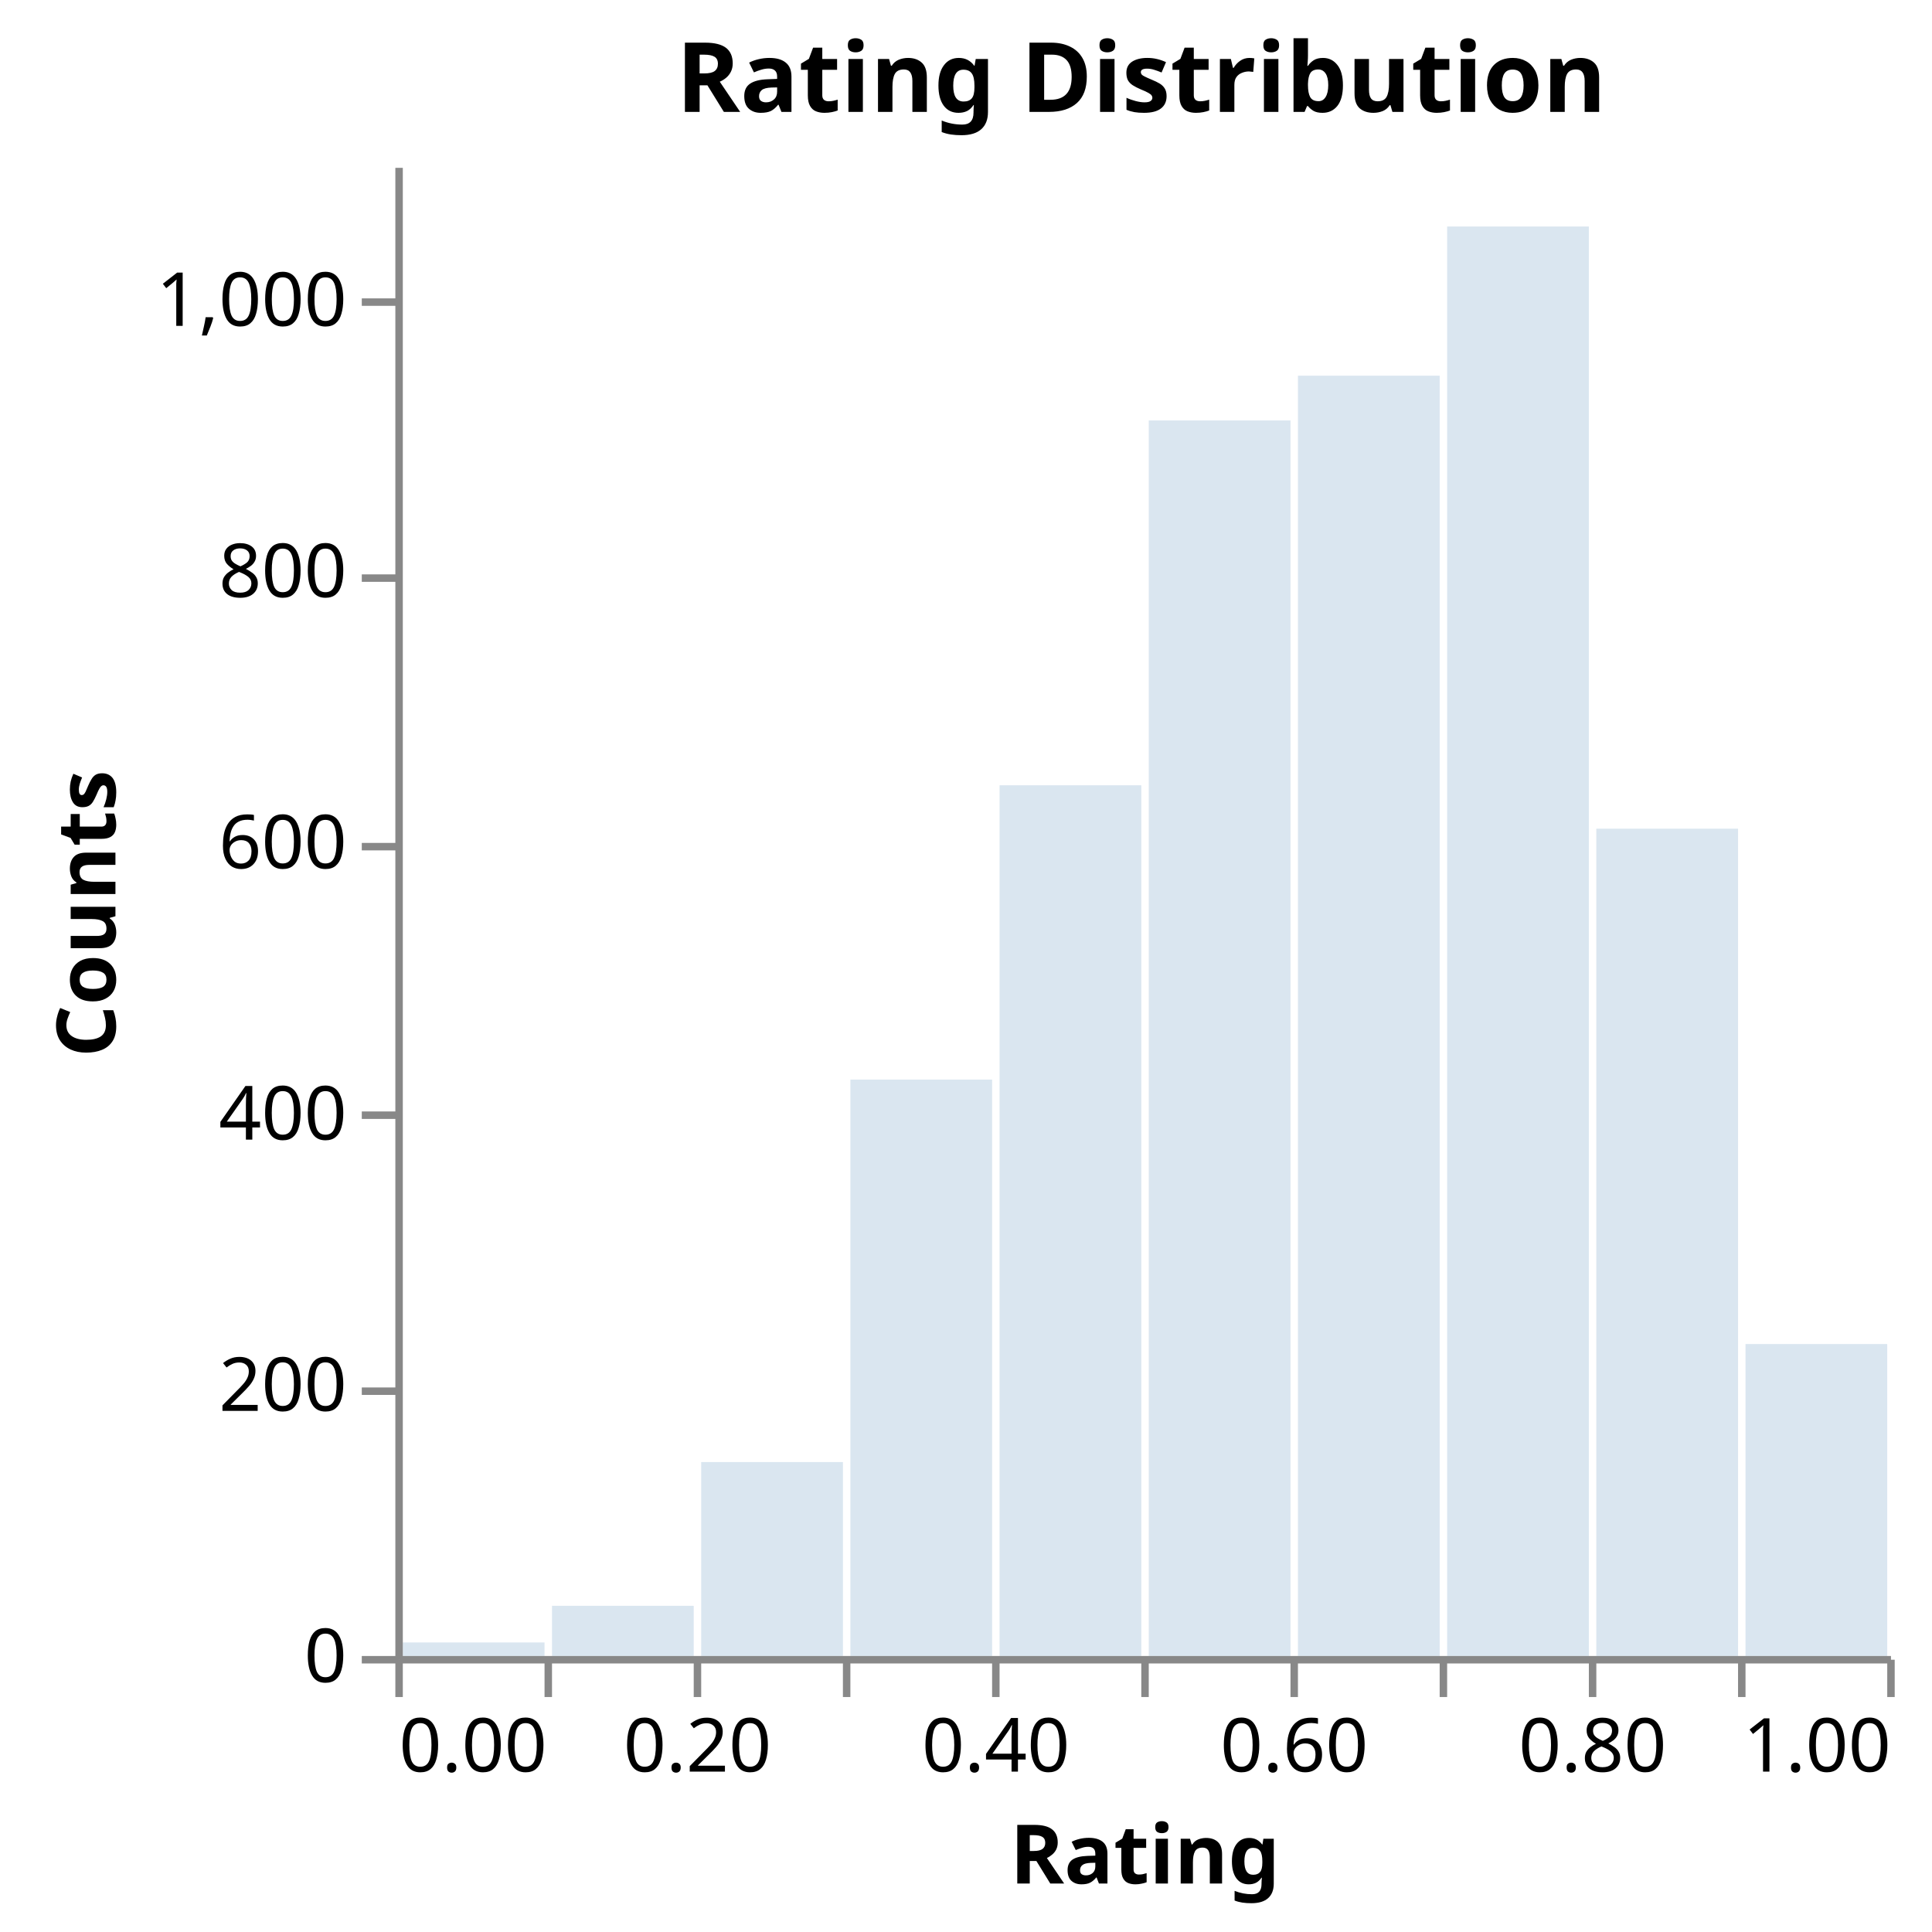
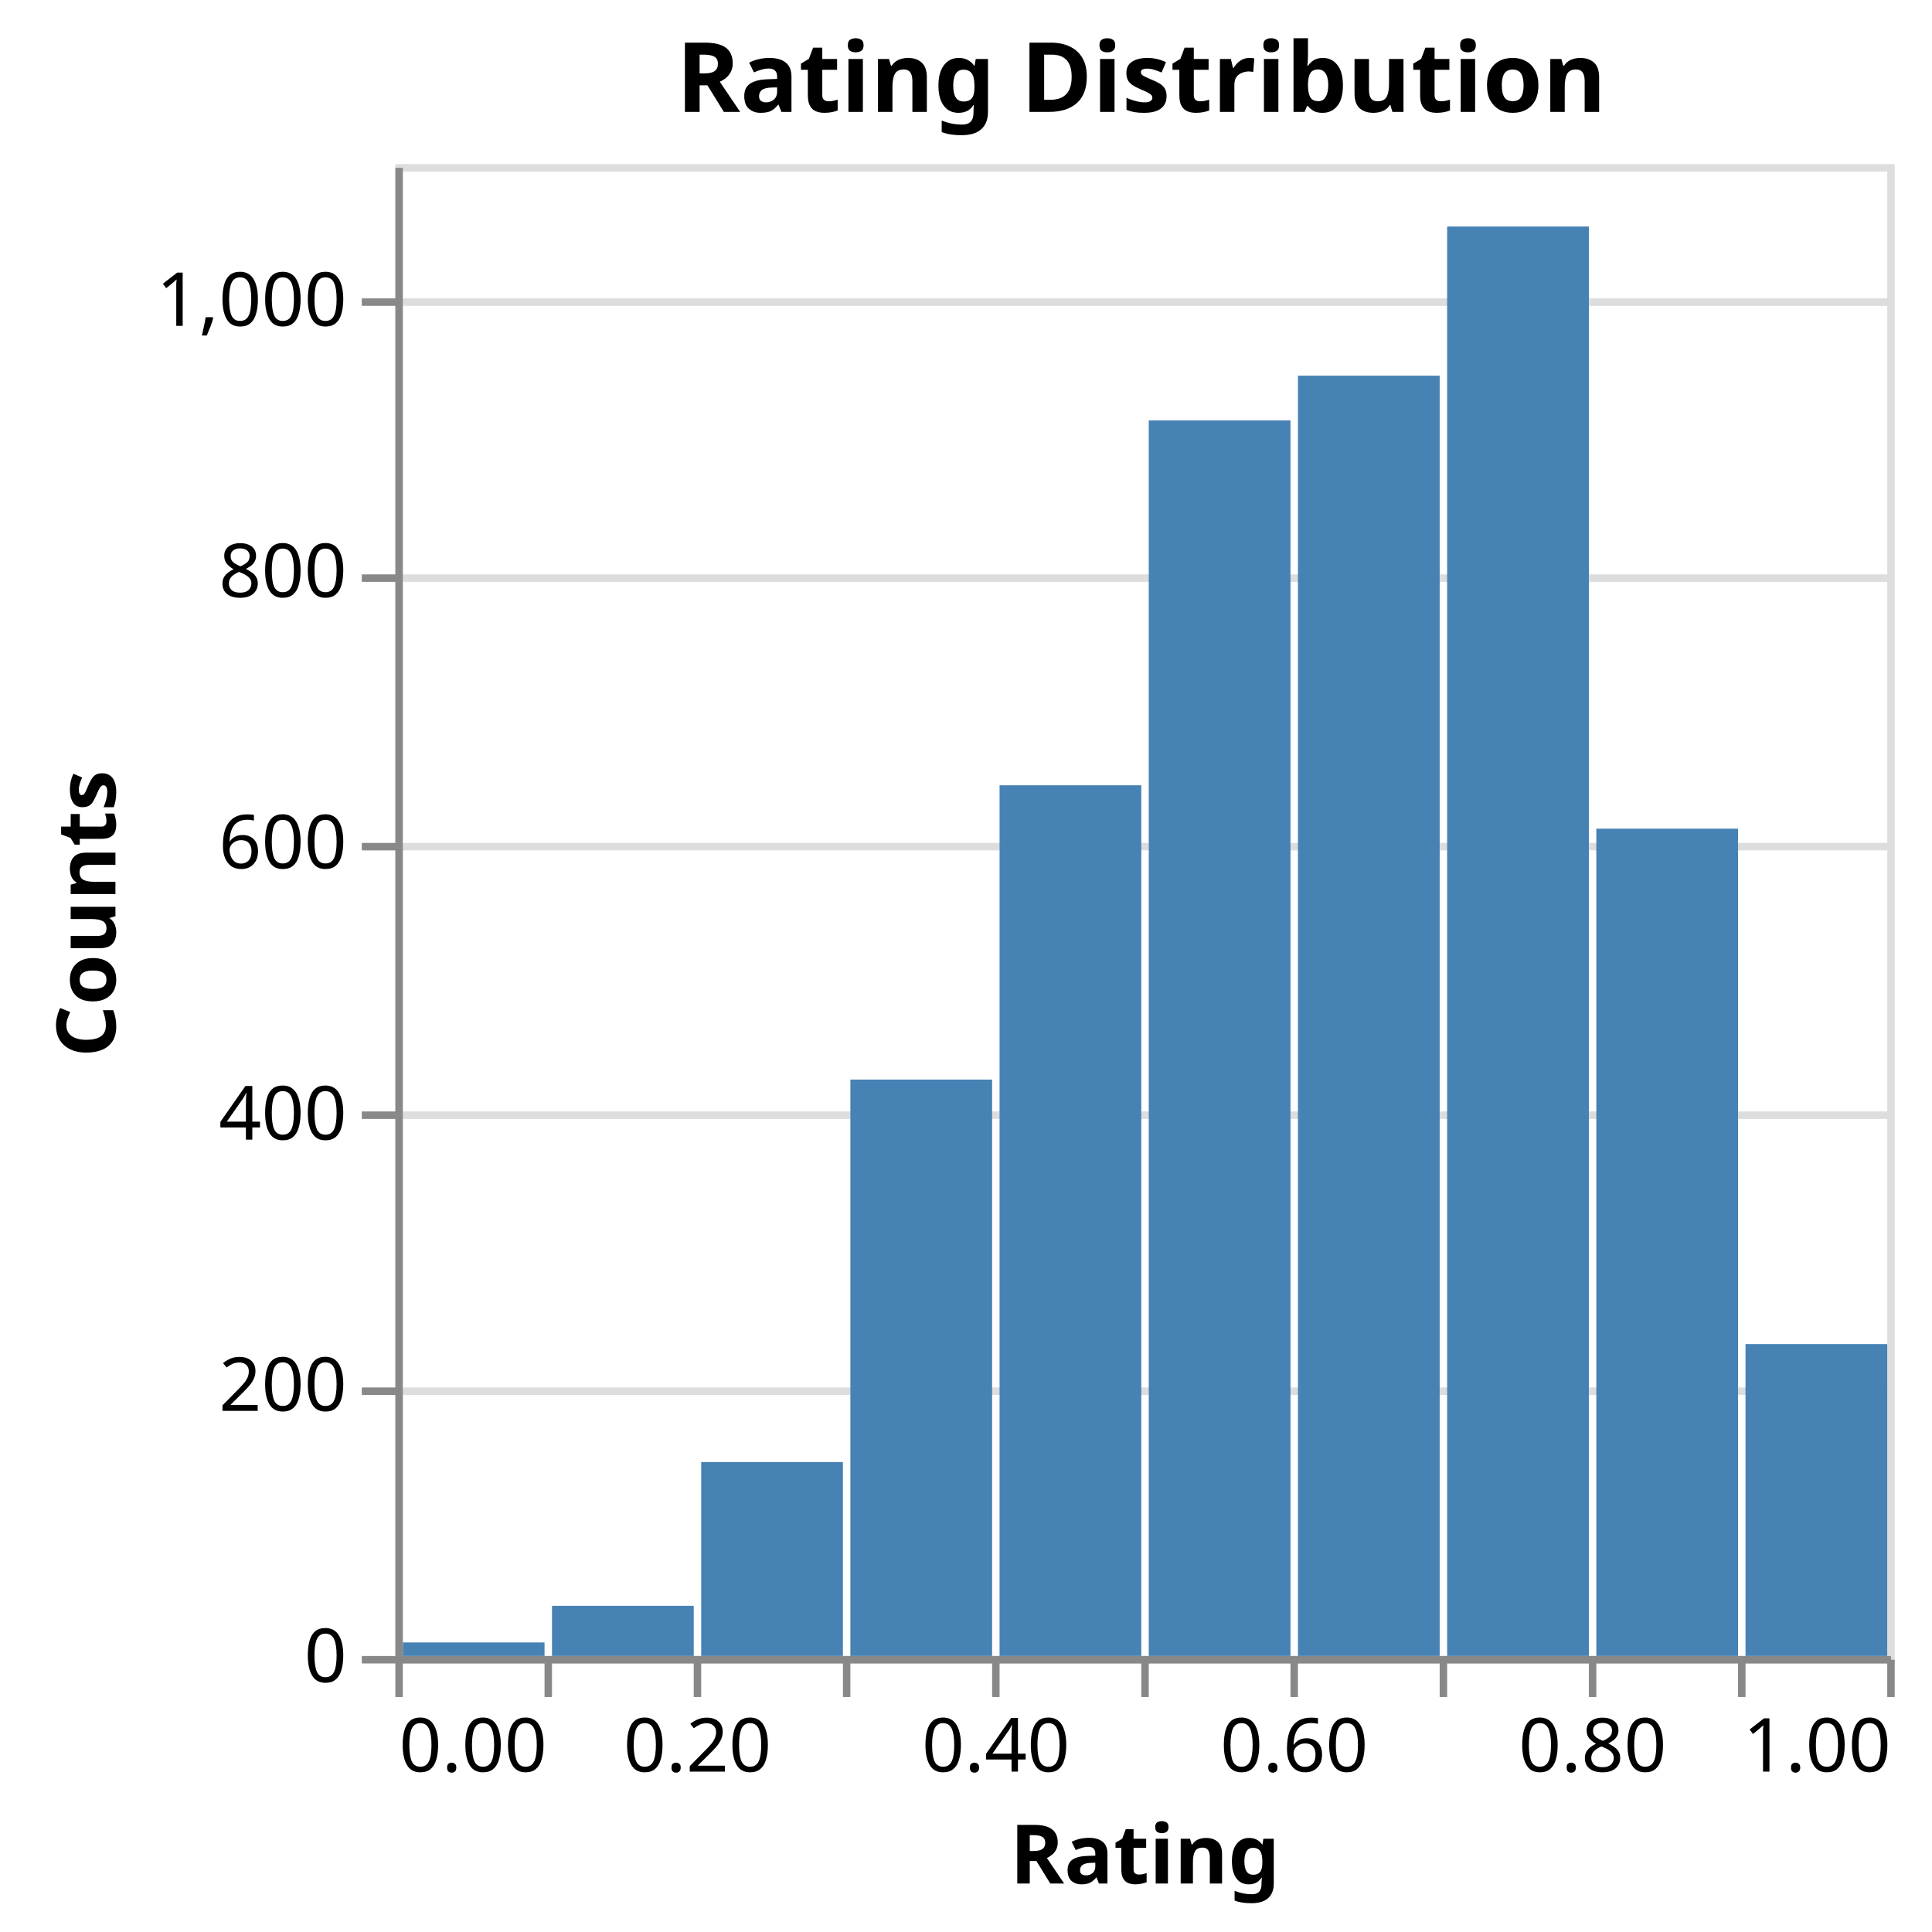
<svg xmlns="http://www.w3.org/2000/svg" class="marks" width="259" height="259" viewBox="0 0 259 259" version="1.1">
  <g transform="translate(53,22)">
    <g class="mark-group role-frame root">
      <g transform="translate(0,0)">
-         <path class="background" d="M0.5,0.5h200v200h-200Z" style="fill: none; stroke: #ddd; stroke-opacity: 0;" />
+         <path class="background" d="M0.5,0.5h200v200h-200Z" style="fill: none; stroke: #ddd;" />
        <g>
+           <g class="mark-group role-axis">
+             <g transform="translate(0.5,0.5)">
+               <path class="background" d="M0,0h0v0h0Z" style="pointer-events: none; fill: none;" />
+               <g>
+                 <g class="mark-rule role-axis-grid" style="pointer-events: none;">
+                   <line transform="translate(0,200)" x2="200" y2="0" style="fill: none; stroke: #ddd; stroke-width: 1; opacity: 1;" />
+                   <line transform="translate(0,164)" x2="200" y2="0" style="fill: none; stroke: #ddd; stroke-width: 1; opacity: 1;" />
+                   <line transform="translate(0,127)" x2="200" y2="0" style="fill: none; stroke: #ddd; stroke-width: 1; opacity: 1;" />
+                   <line transform="translate(0,91)" x2="200" y2="0" style="fill: none; stroke: #ddd; stroke-width: 1; opacity: 1;" />
+                   <line transform="translate(0,55)" x2="200" y2="0" style="fill: none; stroke: #ddd; stroke-width: 1; opacity: 1;" />
+                   <line transform="translate(0,18)" x2="200" y2="0" style="fill: none; stroke: #ddd; stroke-width: 1; opacity: 1;" />
+                 </g>
+               </g>
+             </g>
+           </g>
          <g class="mark-rect role-mark marks">
-             <path d="M21,193.273h19v6.727h-19Z" style="fill: steelblue; opacity: 0.2;" />
-             <path d="M41,174h19v26h-19Z" style="fill: steelblue; opacity: 0.2;" />
-             <path d="M61,122.727h19v77.273h-19Z" style="fill: steelblue; opacity: 0.2;" />
-             <path d="M81,83.273h19v116.727h-19Z" style="fill: steelblue; opacity: 0.2;" />
-             <path d="M101,34.364h19v165.636h-19Z" style="fill: steelblue; opacity: 0.2;" />
-             <path d="M121,28.364h19v171.636h-19Z" style="fill: steelblue; opacity: 0.2;" />
-             <path d="M141,8.364h19v191.636h-19Z" style="fill: steelblue; opacity: 0.2;" />
-             <path d="M161,89.091h19v110.909h-19Z" style="fill: steelblue; opacity: 0.2;" />
-             <path d="M181,158.182h19v41.818h-19Z" style="fill: steelblue; opacity: 0.2;" />
-             <path d="M1,198.182h19v1.818h-19Z" style="fill: steelblue; opacity: 0.2;" />
+             <path d="M21,193.273h19v6.727h-19Z" style="fill: steelblue;" />
+             <path d="M41,174h19v26h-19Z" style="fill: steelblue;" />
+             <path d="M61,122.727h19v77.273h-19Z" style="fill: steelblue;" />
+             <path d="M81,83.273h19v116.727h-19Z" style="fill: steelblue;" />
+             <path d="M101,34.364h19v165.636h-19Z" style="fill: steelblue;" />
+             <path d="M121,28.364h19v171.636h-19Z" style="fill: steelblue;" />
+             <path d="M141,8.364h19v191.636h-19Z" style="fill: steelblue;" />
+             <path d="M161,89.091h19v110.909h-19Z" style="fill: steelblue;" />
+             <path d="M181,158.182h19v41.818h-19Z" style="fill: steelblue;" />
+             <path d="M1,198.182h19v1.818h-19Z" style="fill: steelblue;" />
          </g>
          <g class="mark-text role-title" style="pointer-events: none;">
            <text text-anchor="middle" transform="translate(100,-7)" style="font-family: sans-serif; font-size: 13px; font-weight: bold; fill: #000; opacity: 1;">Rating Distribution</text>
          </g>
          <g class="mark-group role-axis">
            <g transform="translate(0.5,200.5)">
              <path class="background" d="M0,0h0v0h0Z" style="pointer-events: none; fill: none;" />
              <g>
                <g class="mark-rule role-axis-tick" style="pointer-events: none;">
                  <line transform="translate(0,0)" x2="0" y2="5" style="fill: none; stroke: #888; stroke-width: 1; opacity: 1;" />
                  <line transform="translate(20,0)" x2="0" y2="5" style="fill: none; stroke: #888; stroke-width: 1; opacity: 1;" />
                  <line transform="translate(40,0)" x2="0" y2="5" style="fill: none; stroke: #888; stroke-width: 1; opacity: 1;" />
                  <line transform="translate(60,0)" x2="0" y2="5" style="fill: none; stroke: #888; stroke-width: 1; opacity: 1;" />
                  <line transform="translate(80,0)" x2="0" y2="5" style="fill: none; stroke: #888; stroke-width: 1; opacity: 1;" />
                  <line transform="translate(100,0)" x2="0" y2="5" style="fill: none; stroke: #888; stroke-width: 1; opacity: 1;" />
                  <line transform="translate(120,0)" x2="0" y2="5" style="fill: none; stroke: #888; stroke-width: 1; opacity: 1;" />
                  <line transform="translate(140,0)" x2="0" y2="5" style="fill: none; stroke: #888; stroke-width: 1; opacity: 1;" />
                  <line transform="translate(160,0)" x2="0" y2="5" style="fill: none; stroke: #888; stroke-width: 1; opacity: 1;" />
                  <line transform="translate(180,0)" x2="0" y2="5" style="fill: none; stroke: #888; stroke-width: 1; opacity: 1;" />
                  <line transform="translate(200,0)" x2="0" y2="5" style="fill: none; stroke: #888; stroke-width: 1; opacity: 1;" />
                </g>
                <g class="mark-text role-axis-label" style="pointer-events: none;">
                  <text text-anchor="start" transform="translate(0,15)" style="font-family: sans-serif; font-size: 10px; fill: #000; opacity: 1;">0.00</text>
                  <text text-anchor="middle" transform="translate(20,15)" style="font-family: sans-serif; font-size: 10px; fill: #000; opacity: 0;">0.10</text>
                  <text text-anchor="middle" transform="translate(40,15)" style="font-family: sans-serif; font-size: 10px; fill: #000; opacity: 1;">0.20</text>
                  <text text-anchor="middle" transform="translate(60,15)" style="font-family: sans-serif; font-size: 10px; fill: #000; opacity: 0;">0.30</text>
                  <text text-anchor="middle" transform="translate(80,15)" style="font-family: sans-serif; font-size: 10px; fill: #000; opacity: 1;">0.40</text>
                  <text text-anchor="middle" transform="translate(100,15)" style="font-family: sans-serif; font-size: 10px; fill: #000; opacity: 0;">0.50</text>
                  <text text-anchor="middle" transform="translate(120,15)" style="font-family: sans-serif; font-size: 10px; fill: #000; opacity: 1;">0.60</text>
                  <text text-anchor="middle" transform="translate(140,15)" style="font-family: sans-serif; font-size: 10px; fill: #000; opacity: 0;">0.70</text>
                  <text text-anchor="middle" transform="translate(160,15)" style="font-family: sans-serif; font-size: 10px; fill: #000; opacity: 1;">0.80</text>
                  <text text-anchor="middle" transform="translate(180,15)" style="font-family: sans-serif; font-size: 10px; fill: #000; opacity: 0;">0.90</text>
                  <text text-anchor="end" transform="translate(200,15)" style="font-family: sans-serif; font-size: 10px; fill: #000; opacity: 1;">1.00</text>
                </g>
                <g class="mark-rule role-axis-domain" style="pointer-events: none;">
                  <line transform="translate(0,0)" x2="200" y2="0" style="fill: none; stroke: #888; stroke-width: 1; opacity: 1;" />
                </g>
                <g class="mark-text role-axis-title" style="pointer-events: none;">
                  <text text-anchor="middle" transform="translate(100,30)" style="font-family: sans-serif; font-size: 11px; font-weight: bold; fill: #000; opacity: 1;">Rating</text>
                </g>
              </g>
            </g>
          </g>
          <g class="mark-group role-axis">
            <g transform="translate(0.5,0.5)">
              <path class="background" d="M0,0h0v0h0Z" style="pointer-events: none; fill: none;" />
              <g>
                <g class="mark-rule role-axis-tick" style="pointer-events: none;">
                  <line transform="translate(0,200)" x2="-5" y2="0" style="fill: none; stroke: #888; stroke-width: 1; opacity: 1;" />
                  <line transform="translate(0,164)" x2="-5" y2="0" style="fill: none; stroke: #888; stroke-width: 1; opacity: 1;" />
                  <line transform="translate(0,127)" x2="-5" y2="0" style="fill: none; stroke: #888; stroke-width: 1; opacity: 1;" />
                  <line transform="translate(0,91)" x2="-5" y2="0" style="fill: none; stroke: #888; stroke-width: 1; opacity: 1;" />
                  <line transform="translate(0,55)" x2="-5" y2="0" style="fill: none; stroke: #888; stroke-width: 1; opacity: 1;" />
                  <line transform="translate(0,18)" x2="-5" y2="0" style="fill: none; stroke: #888; stroke-width: 1; opacity: 1;" />
                </g>
                <g class="mark-text role-axis-label" style="pointer-events: none;">
                  <text text-anchor="end" transform="translate(-7,203)" style="font-family: sans-serif; font-size: 10px; fill: #000; opacity: 1;">0</text>
                  <text text-anchor="end" transform="translate(-7,166.6364)" style="font-family: sans-serif; font-size: 10px; fill: #000; opacity: 1;">200</text>
                  <text text-anchor="end" transform="translate(-7,130.2727)" style="font-family: sans-serif; font-size: 10px; fill: #000; opacity: 1;">400</text>
                  <text text-anchor="end" transform="translate(-7,93.90909)" style="font-family: sans-serif; font-size: 10px; fill: #000; opacity: 1;">600</text>
                  <text text-anchor="end" transform="translate(-7,57.54545)" style="font-family: sans-serif; font-size: 10px; fill: #000; opacity: 1;">800</text>
                  <text text-anchor="end" transform="translate(-7,21.18182)" style="font-family: sans-serif; font-size: 10px; fill: #000; opacity: 1;">1,000</text>
                </g>
                <g class="mark-rule role-axis-domain" style="pointer-events: none;">
                  <line transform="translate(0,200)" x2="0" y2="-200" style="fill: none; stroke: #888; stroke-width: 1; opacity: 1;" />
                </g>
                <g class="mark-text role-axis-title" style="pointer-events: none;">
                  <text text-anchor="middle" transform="translate(-36.02441,100) rotate(-90) translate(0,-2)" style="font-family: sans-serif; font-size: 11px; font-weight: bold; fill: #000; opacity: 1;">Counts</text>
                </g>
              </g>
            </g>
          </g>
        </g>
      </g>
    </g>
  </g>
</svg>
